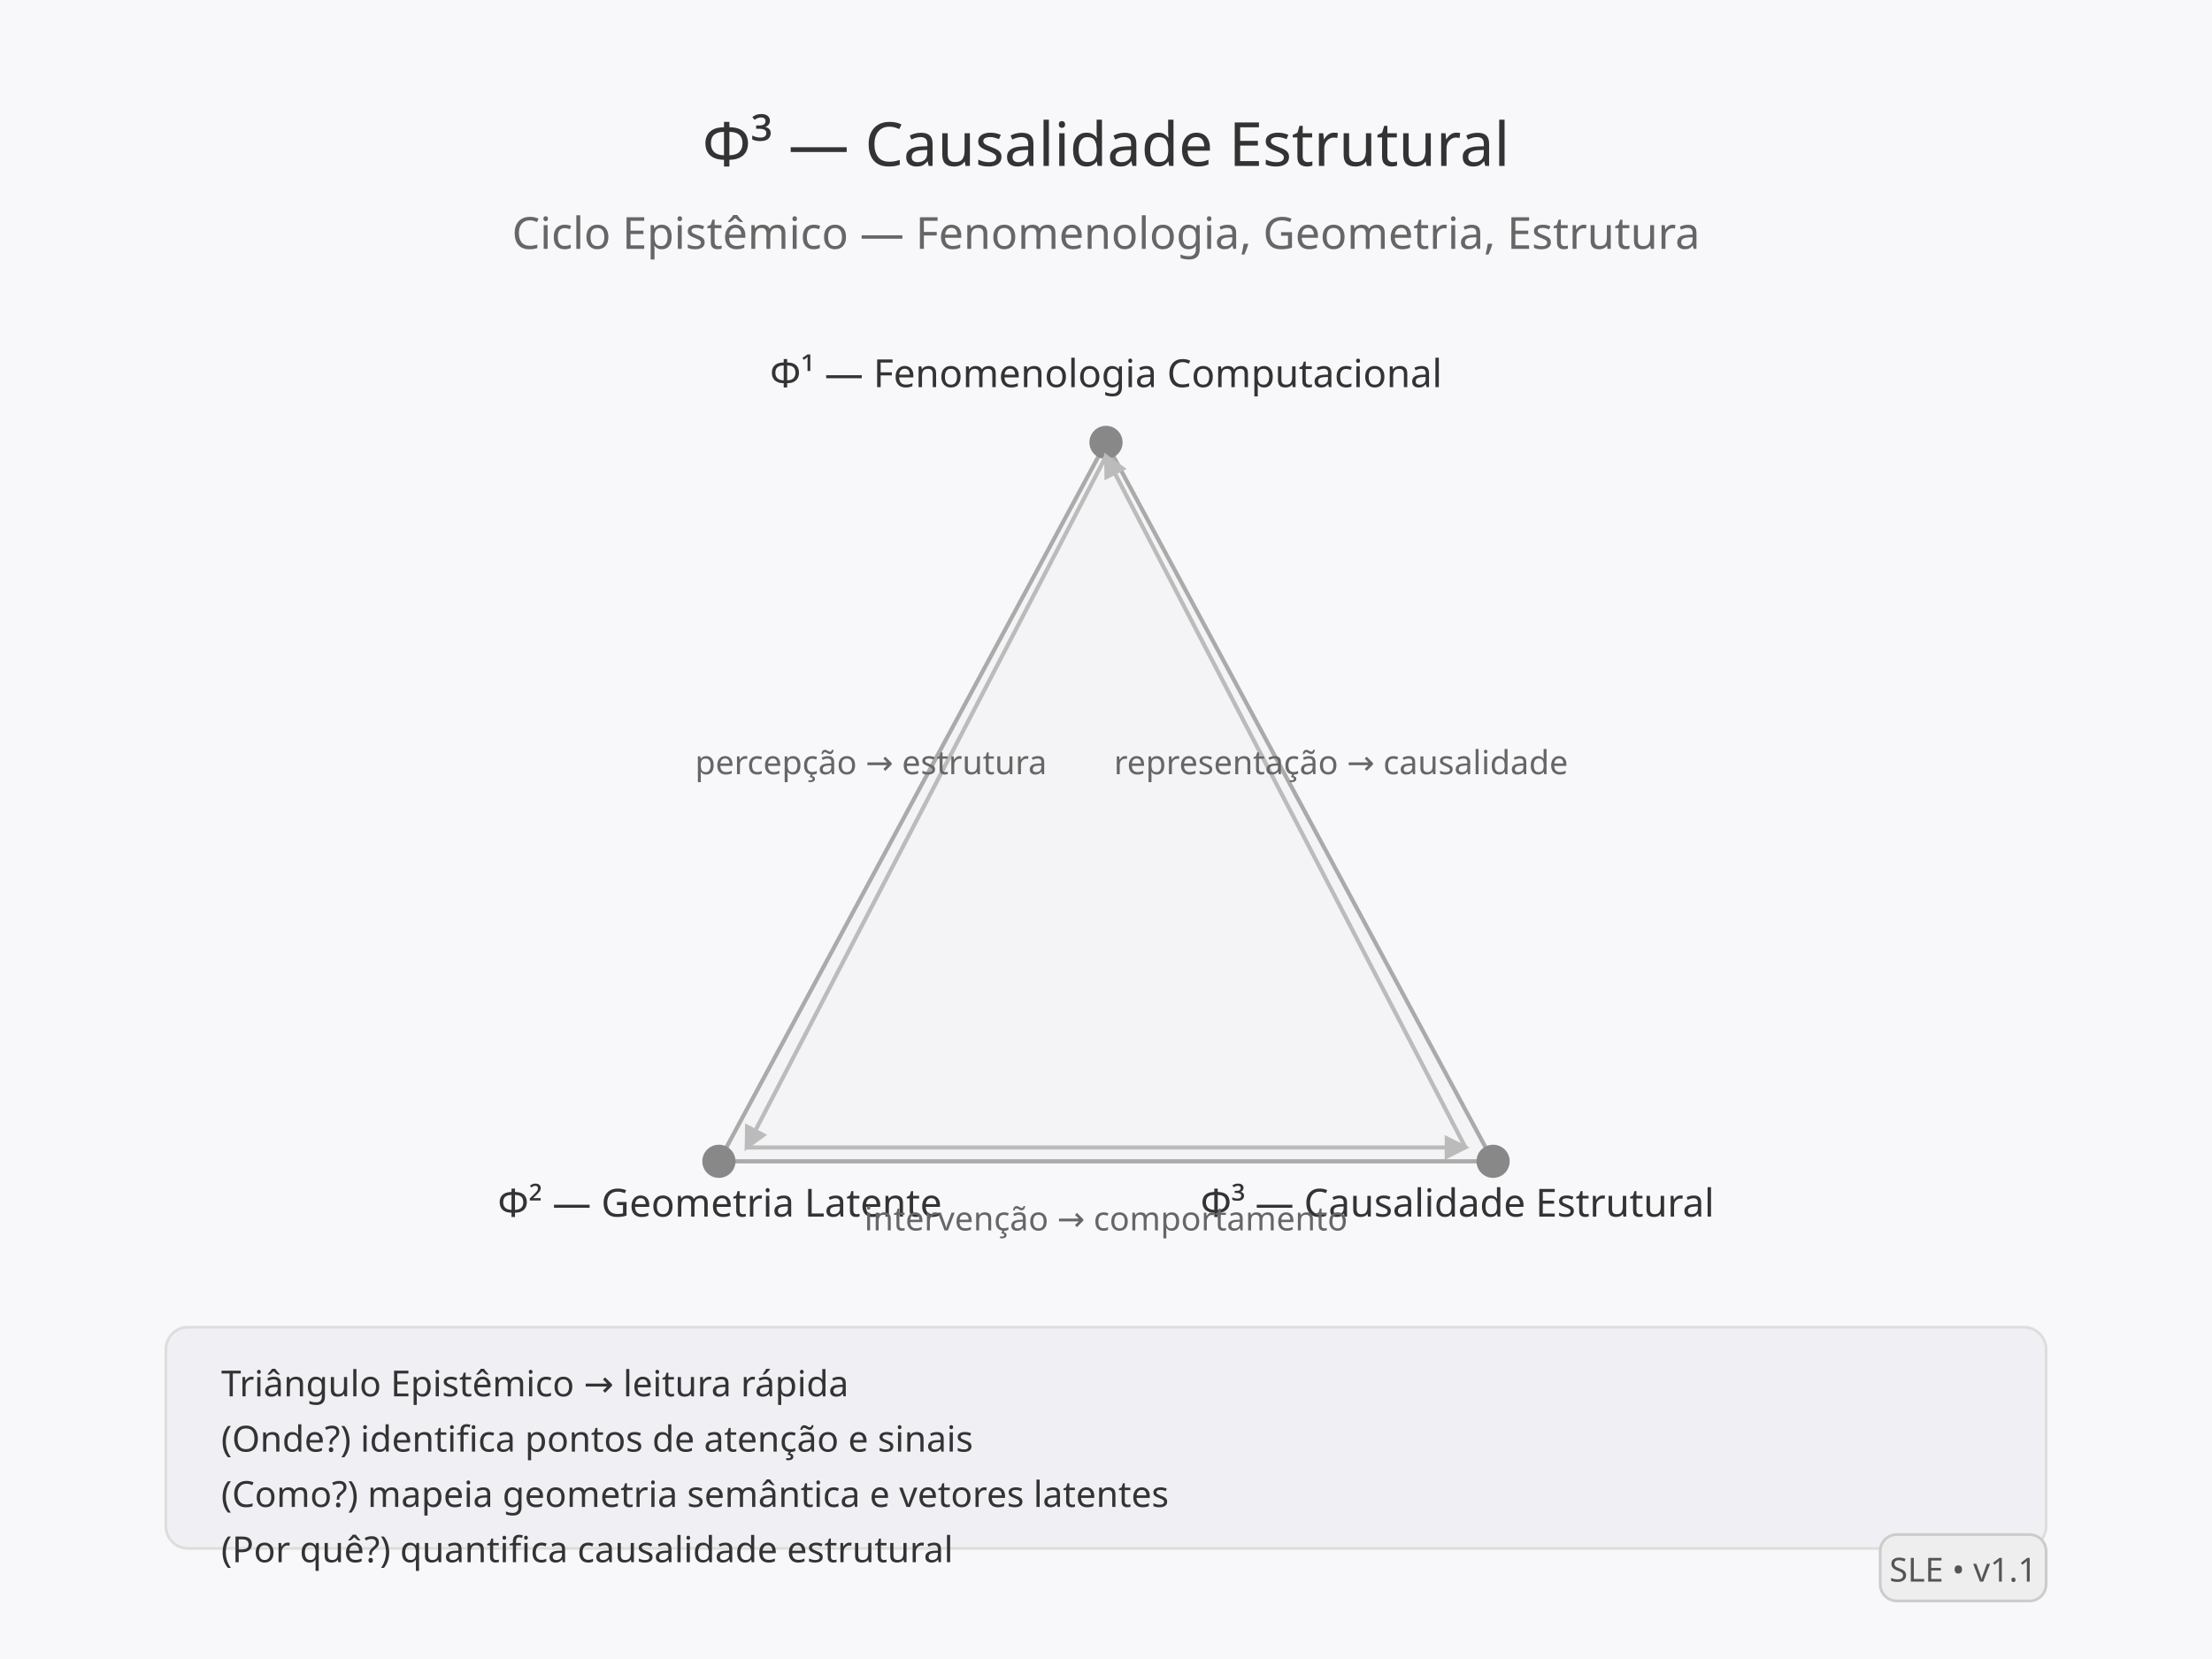
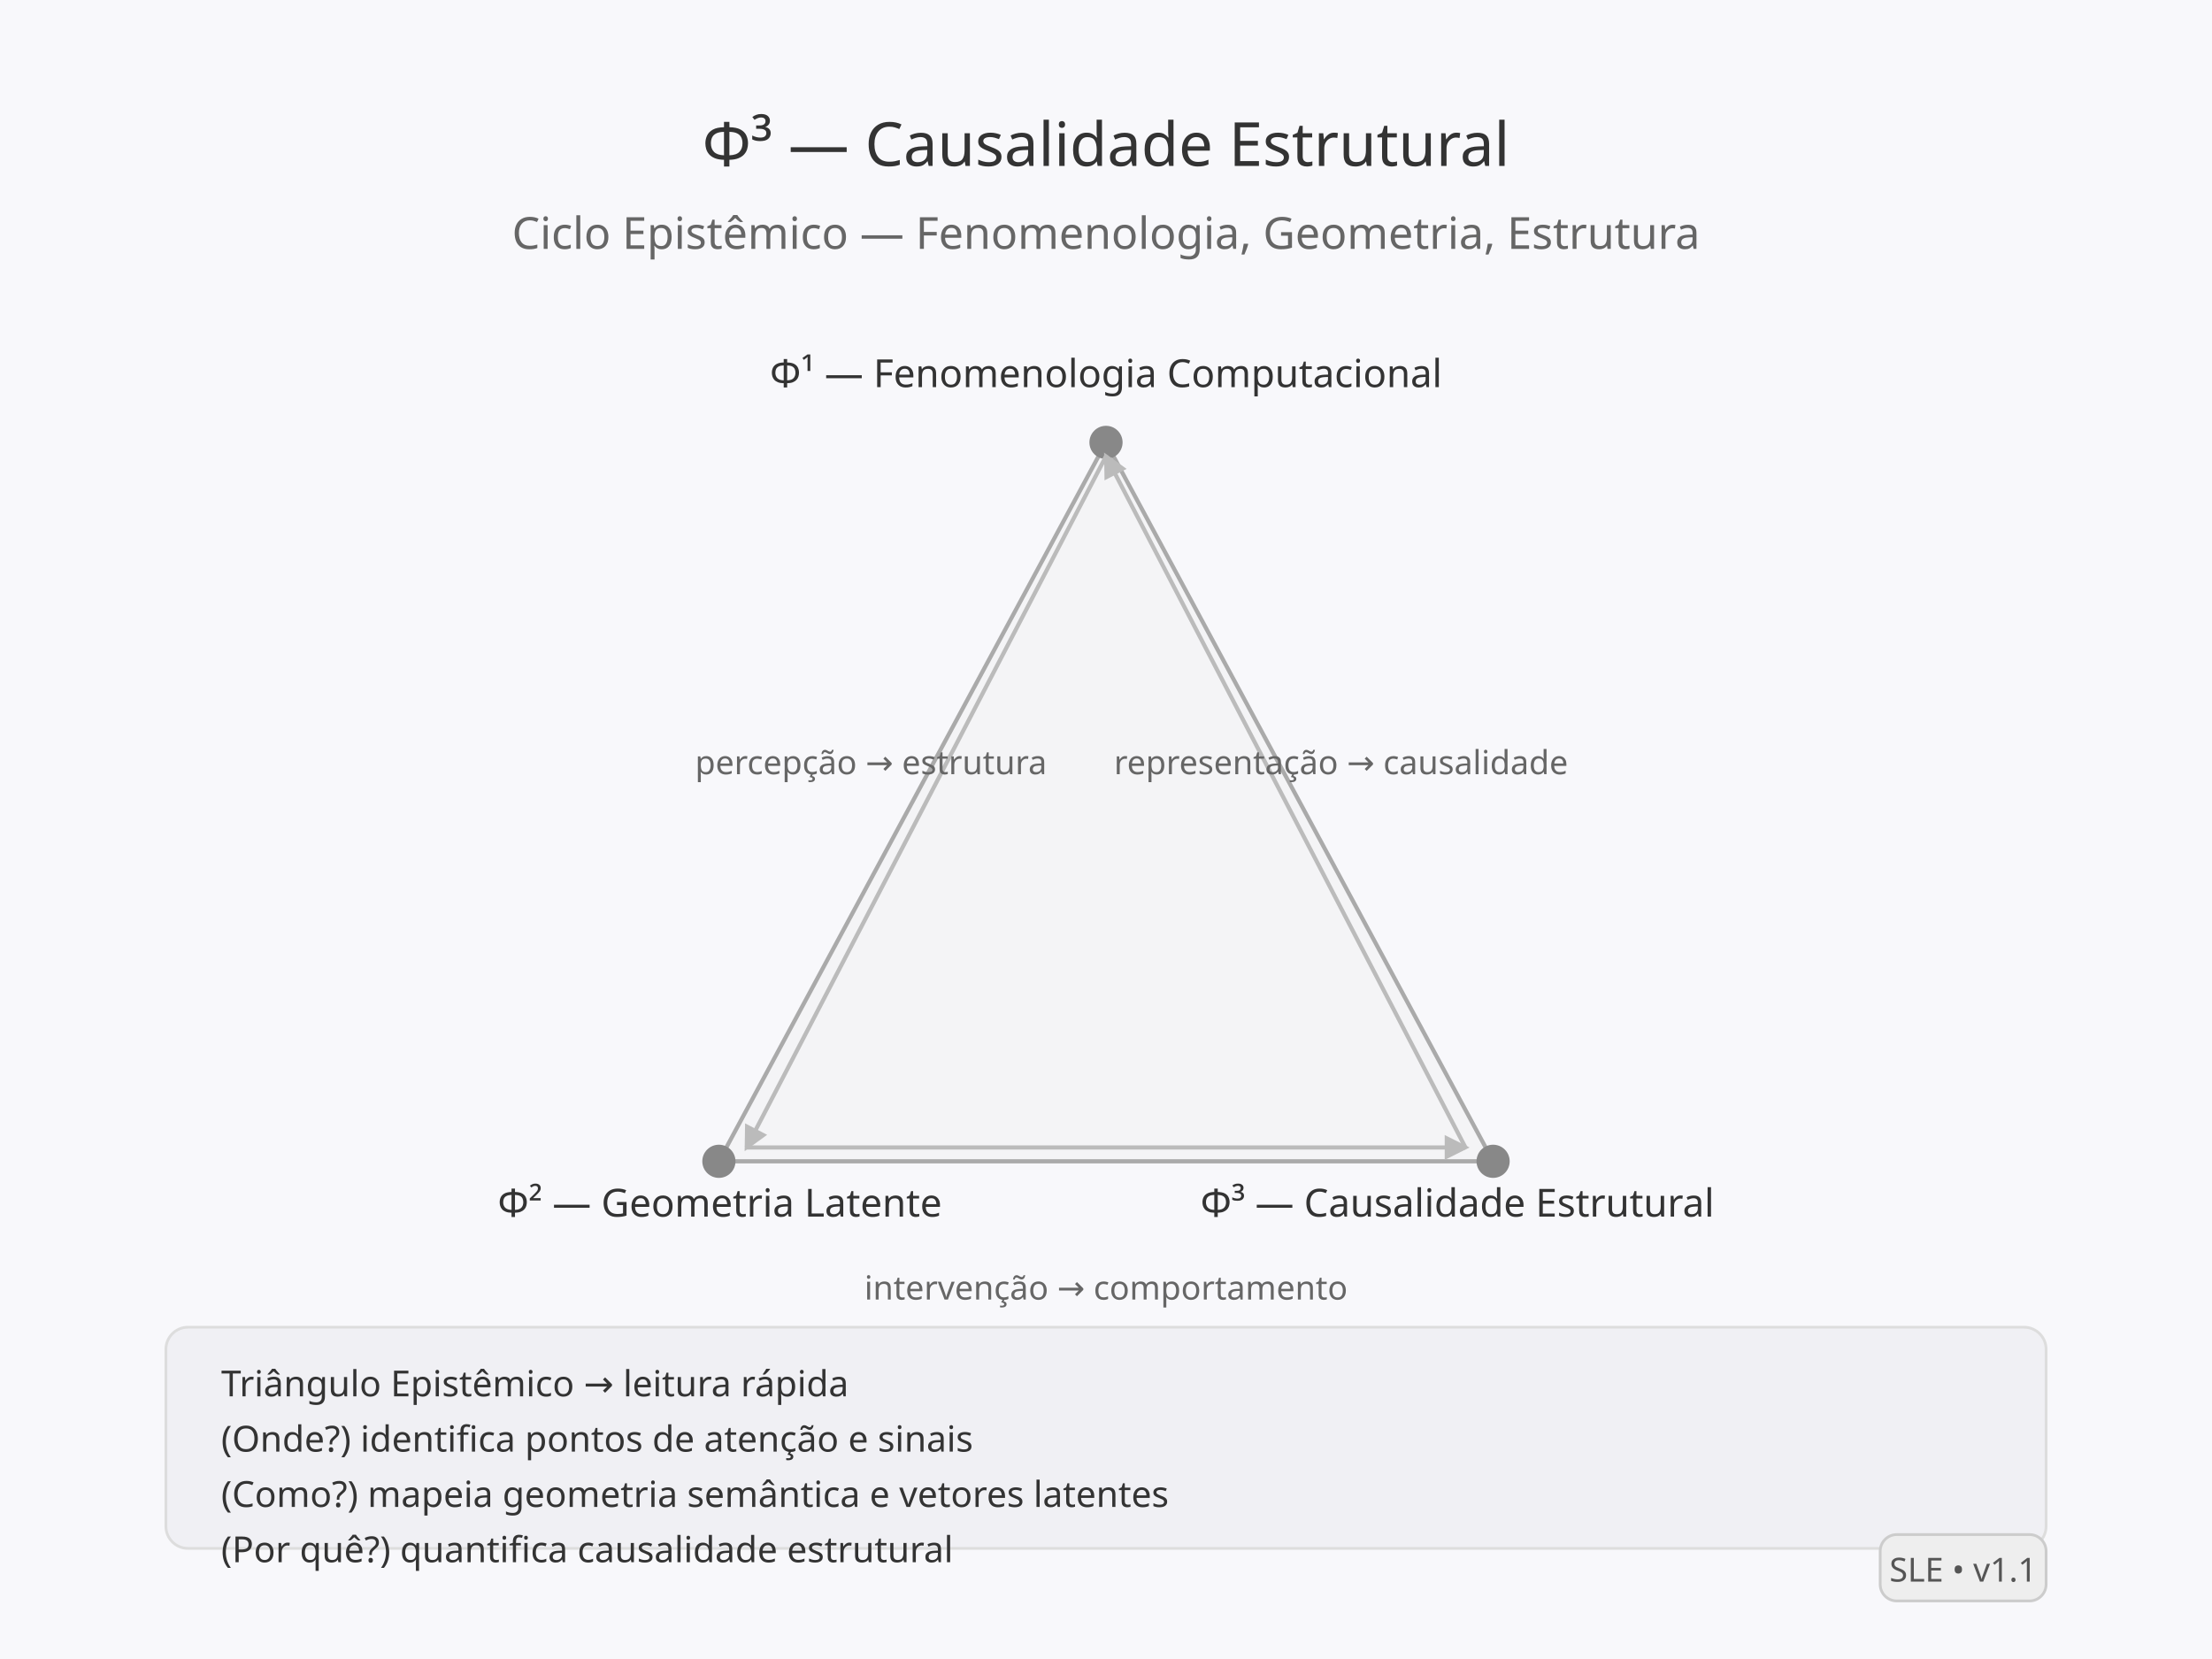
<svg xmlns="http://www.w3.org/2000/svg" width="800" height="600" viewBox="0 0 800 600">
  <rect width="100%" height="100%" fill="#f8f8fb" />
  <text x="400" y="60" text-anchor="middle" font-size="22" font-family="sans-serif" fill="#333">
    Φ³ — Causalidade Estrutural
  </text>
  <text x="400" y="90" text-anchor="middle" font-size="16" font-family="sans-serif" fill="#666">
    Ciclo Epistêmico — Fenomenologia, Geometria, Estrutura
  </text>
  <polygon points="400,160 260,420 540,420" fill="#f4f4f6" stroke="#aaa" stroke-width="1.5" />
  <circle cx="400" cy="160" r="6" fill="#888" />
  <circle cx="260" cy="420" r="6" fill="#888" />
  <circle cx="540" cy="420" r="6" fill="#888" />
  <text x="400" y="140" text-anchor="middle" font-size="14" fill="#333" font-family="sans-serif">Φ¹ — Fenomenologia Computacional</text>
  <text x="180" y="440" text-anchor="start" font-size="14" fill="#333" font-family="sans-serif">Φ² — Geometria Latente</text>
  <text x="620" y="440" text-anchor="end" font-size="14" fill="#333" font-family="sans-serif">Φ³ — Causalidade Estrutural</text>
  <path d="M400 165 L270 415" stroke="#bbb" stroke-width="1.5" fill="none" marker-end="url(#arrow)" />
  <path d="M530 415 L400 165" stroke="#bbb" stroke-width="1.5" fill="none" marker-end="url(#arrow)" />
  <path d="M270 415 L530 415" stroke="#bbb" stroke-width="1.5" fill="none" marker-end="url(#arrow)" />
  <defs>
    <marker id="arrow" markerWidth="6" markerHeight="6" refX="5" refY="3" orient="auto">
      <path d="M0,0 L6,3 L0,6 Z" fill="#bbb" />
    </marker>
  </defs>
  <text x="315" y="280" text-anchor="middle" font-size="12" fill="#666" font-family="sans-serif">
    percepção → estrutura
  </text>
  <text x="485" y="280" text-anchor="middle" font-size="12" fill="#666" font-family="sans-serif">
    representação → causalidade
  </text>
-   <text x="400" y="445" text-anchor="middle" font-size="12" fill="#666" font-family="sans-serif">
+   <text x="400" y="470" text-anchor="middle" font-size="12" fill="#666" font-family="sans-serif">
    intervenção → comportamento
  </text>
  <rect x="60" y="480" width="680" height="80" rx="8" fill="#f0f0f4" stroke="#ddd" />
  <text x="80" y="505" font-size="13" font-family="sans-serif" fill="#333">Triângulo Epistêmico → leitura rápida</text>
  <text x="80" y="525" font-size="13" font-family="sans-serif" fill="#333">(Onde?) identifica pontos de atenção e sinais</text>
  <text x="80" y="545" font-size="13" font-family="sans-serif" fill="#333">(Como?) mapeia geometria semântica e vetores latentes</text>
  <text x="80" y="565" font-size="13" font-family="sans-serif" fill="#333">(Por quê?) quantifica causalidade estrutural</text>
  <rect x="680" y="555" width="60" height="24" rx="6" fill="#eee" stroke="#ccc" />
  <text x="710" y="572" text-anchor="middle" font-size="12" font-family="sans-serif" fill="#555">SLE • v1.1</text>
</svg>
